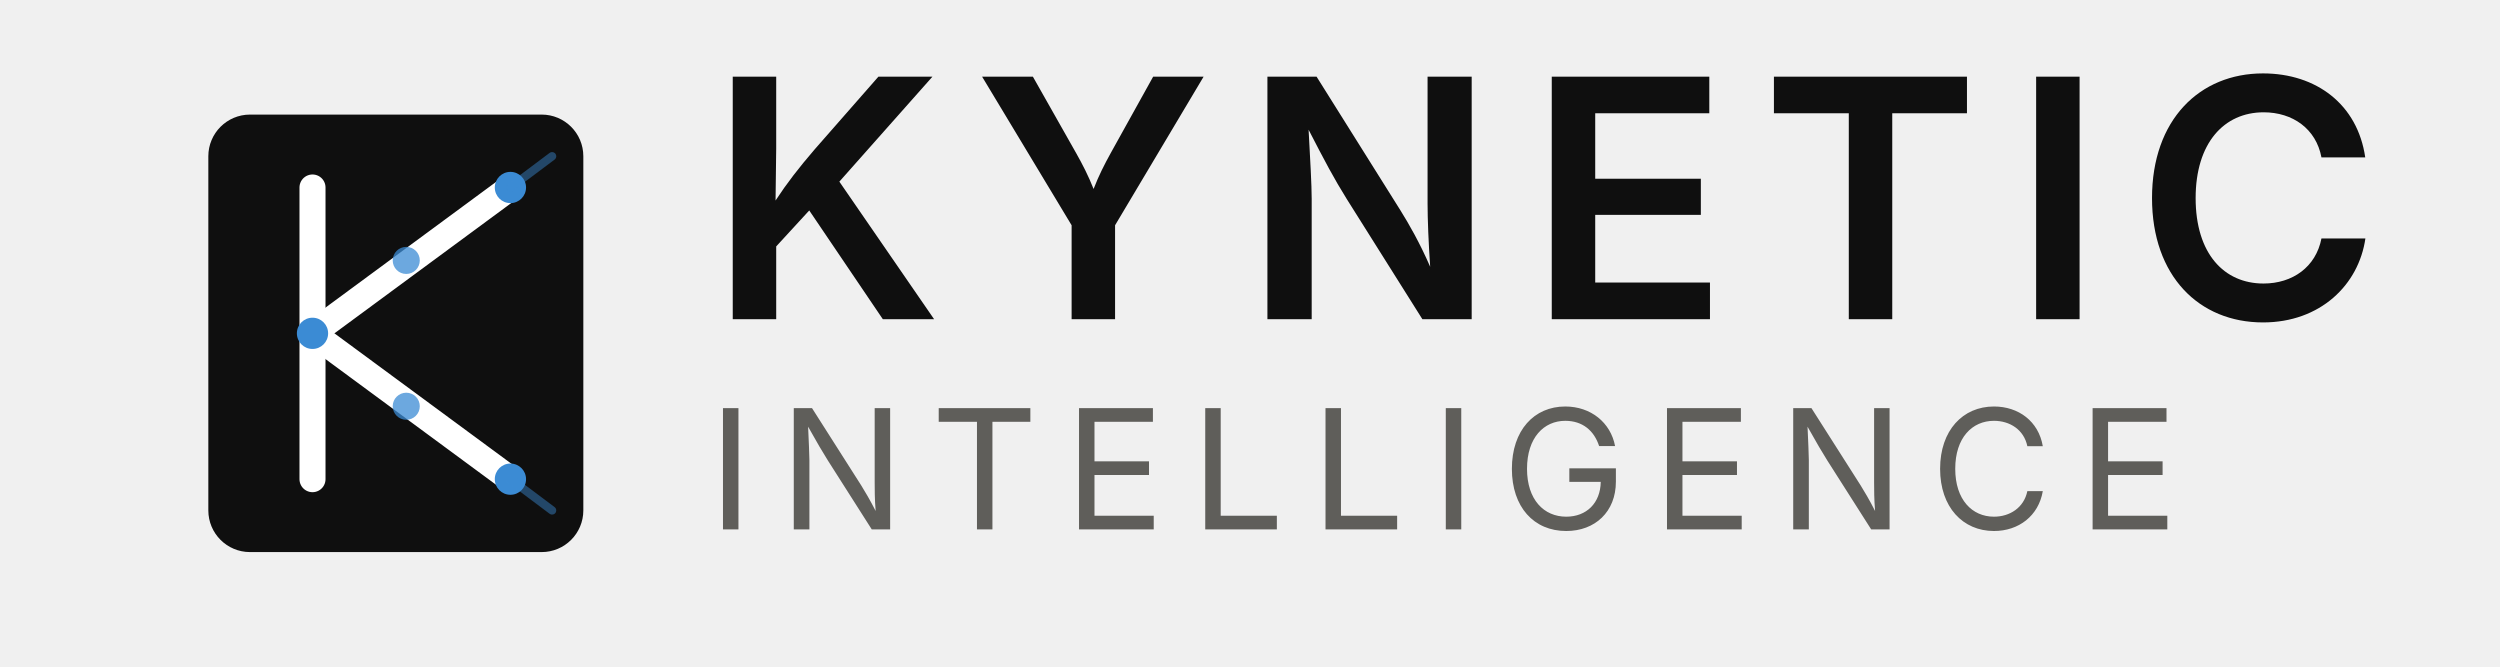
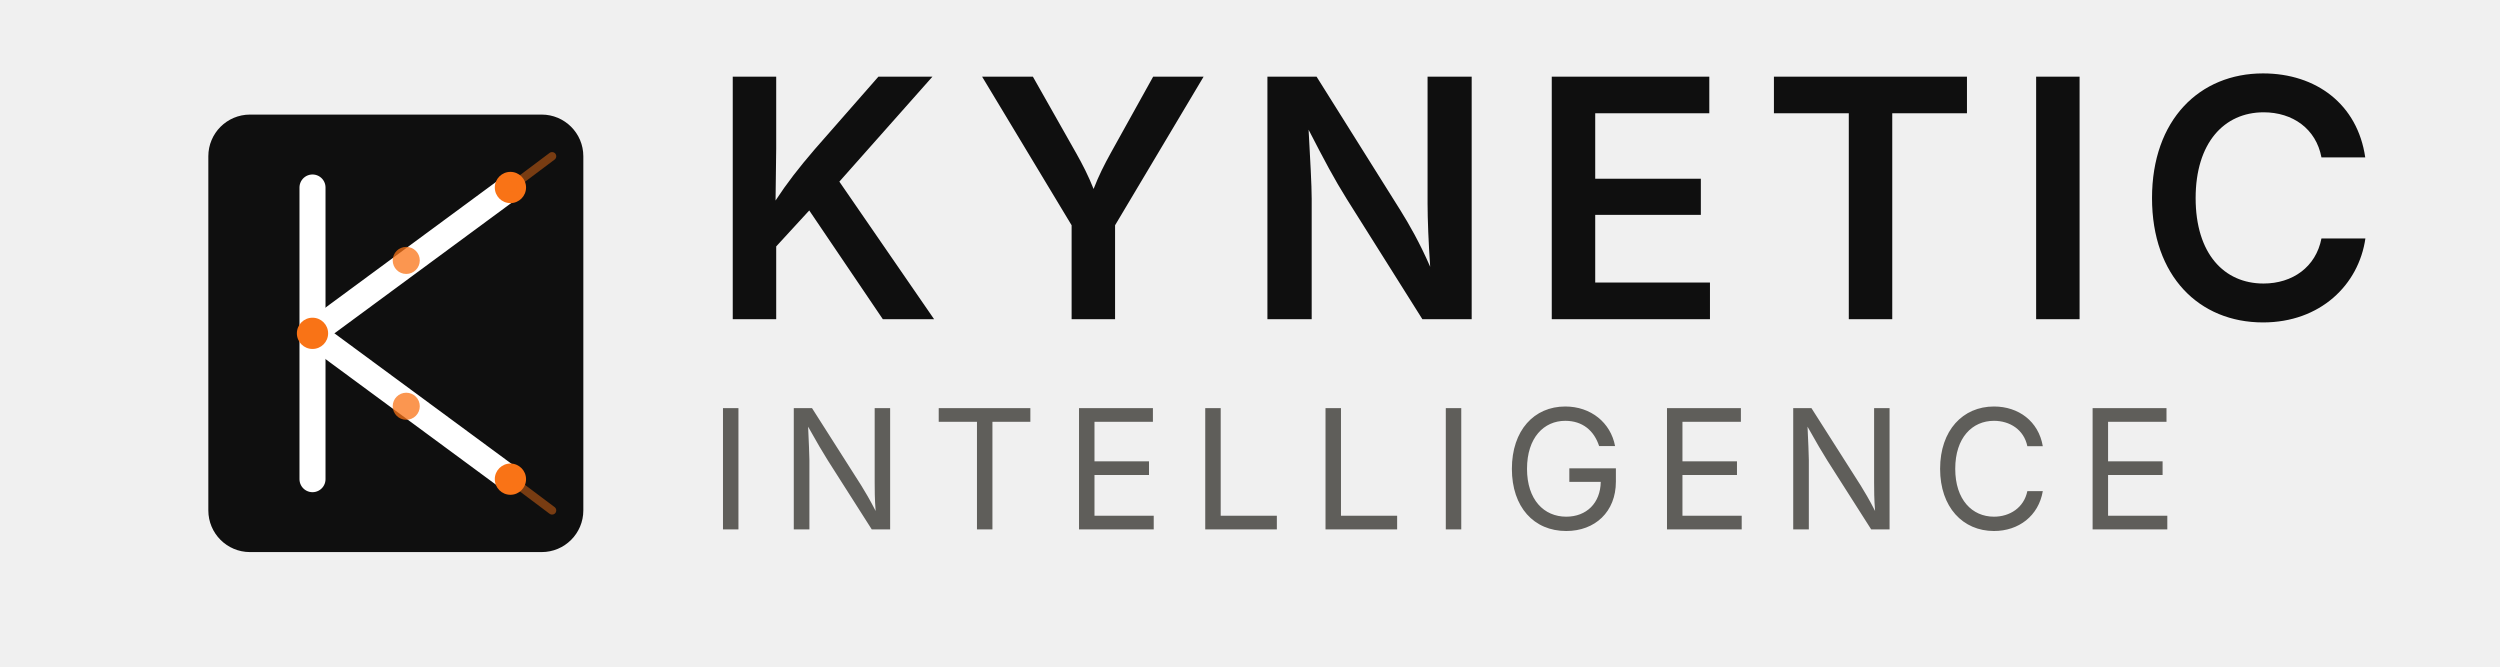
- <svg xmlns="http://www.w3.org/2000/svg" width="240" height="64" viewBox="0 0 240 64">
+ <svg xmlns="http://www.w3.org/2000/svg" width="150" height="40" viewBox="0 0 240 64">
  <rect x="20" y="11" width="36" height="42" rx="4" fill="#0F0F0F" />
  <line x1="30" y1="18" x2="30" y2="46" stroke="#ffffff" stroke-width="2.5" stroke-linecap="round" />
  <line x1="30" y1="32" x2="49" y2="18" stroke="#ffffff" stroke-width="2.5" stroke-linecap="round" />
  <line x1="30" y1="32" x2="49" y2="46" stroke="#ffffff" stroke-width="2.5" stroke-linecap="round" />
-   <circle cx="30" cy="32" r="1.5" fill="#3B8BD4" />
-   <circle cx="39" cy="25" r="1.3" fill="#3B8BD4" opacity="0.75" />
-   <circle cx="49" cy="18" r="1.5" fill="#3B8BD4" />
-   <circle cx="39" cy="39" r="1.3" fill="#3B8BD4" opacity="0.75" />
-   <circle cx="49" cy="46" r="1.5" fill="#3B8BD4" />
-   <line x1="49" y1="18" x2="53" y2="15" stroke="#3B8BD4" stroke-width="0.8" stroke-linecap="round" opacity="0.45" />
-   <line x1="49" y1="46" x2="53" y2="49" stroke="#3B8BD4" stroke-width="0.8" stroke-linecap="round" opacity="0.45" />
+   <circle cx="30" cy="32" r="1.5" fill="#F97316" />
+   <circle cx="39" cy="25" r="1.3" fill="#F97316" opacity="0.75" />
+   <circle cx="49" cy="18" r="1.5" fill="#F97316" />
+   <circle cx="39" cy="39" r="1.3" fill="#F97316" opacity="0.75" />
+   <circle cx="49" cy="46" r="1.5" fill="#F97316" />
+   <line x1="49" y1="18" x2="53" y2="15" stroke="#F97316" stroke-width="0.8" stroke-linecap="round" opacity="0.45" />
+   <line x1="49" y1="46" x2="53" y2="49" stroke="#F97316" stroke-width="0.8" stroke-linecap="round" opacity="0.45" />
  <text x="68" y="19" font-family="'Inter', 'Helvetica Neue', Helvetica, Arial, sans-serif" font-size="32" font-weight="600" letter-spacing="3" fill="#0F0F0F" dominant-baseline="central">KYNETIC</text>
  <text x="68" y="45" font-family="'Inter', 'Helvetica Neue', Helvetica, Arial, sans-serif" font-size="16" font-weight="400" letter-spacing="2.5" fill="#5F5E5A" dominant-baseline="central">INTELLIGENCE</text>
</svg>
